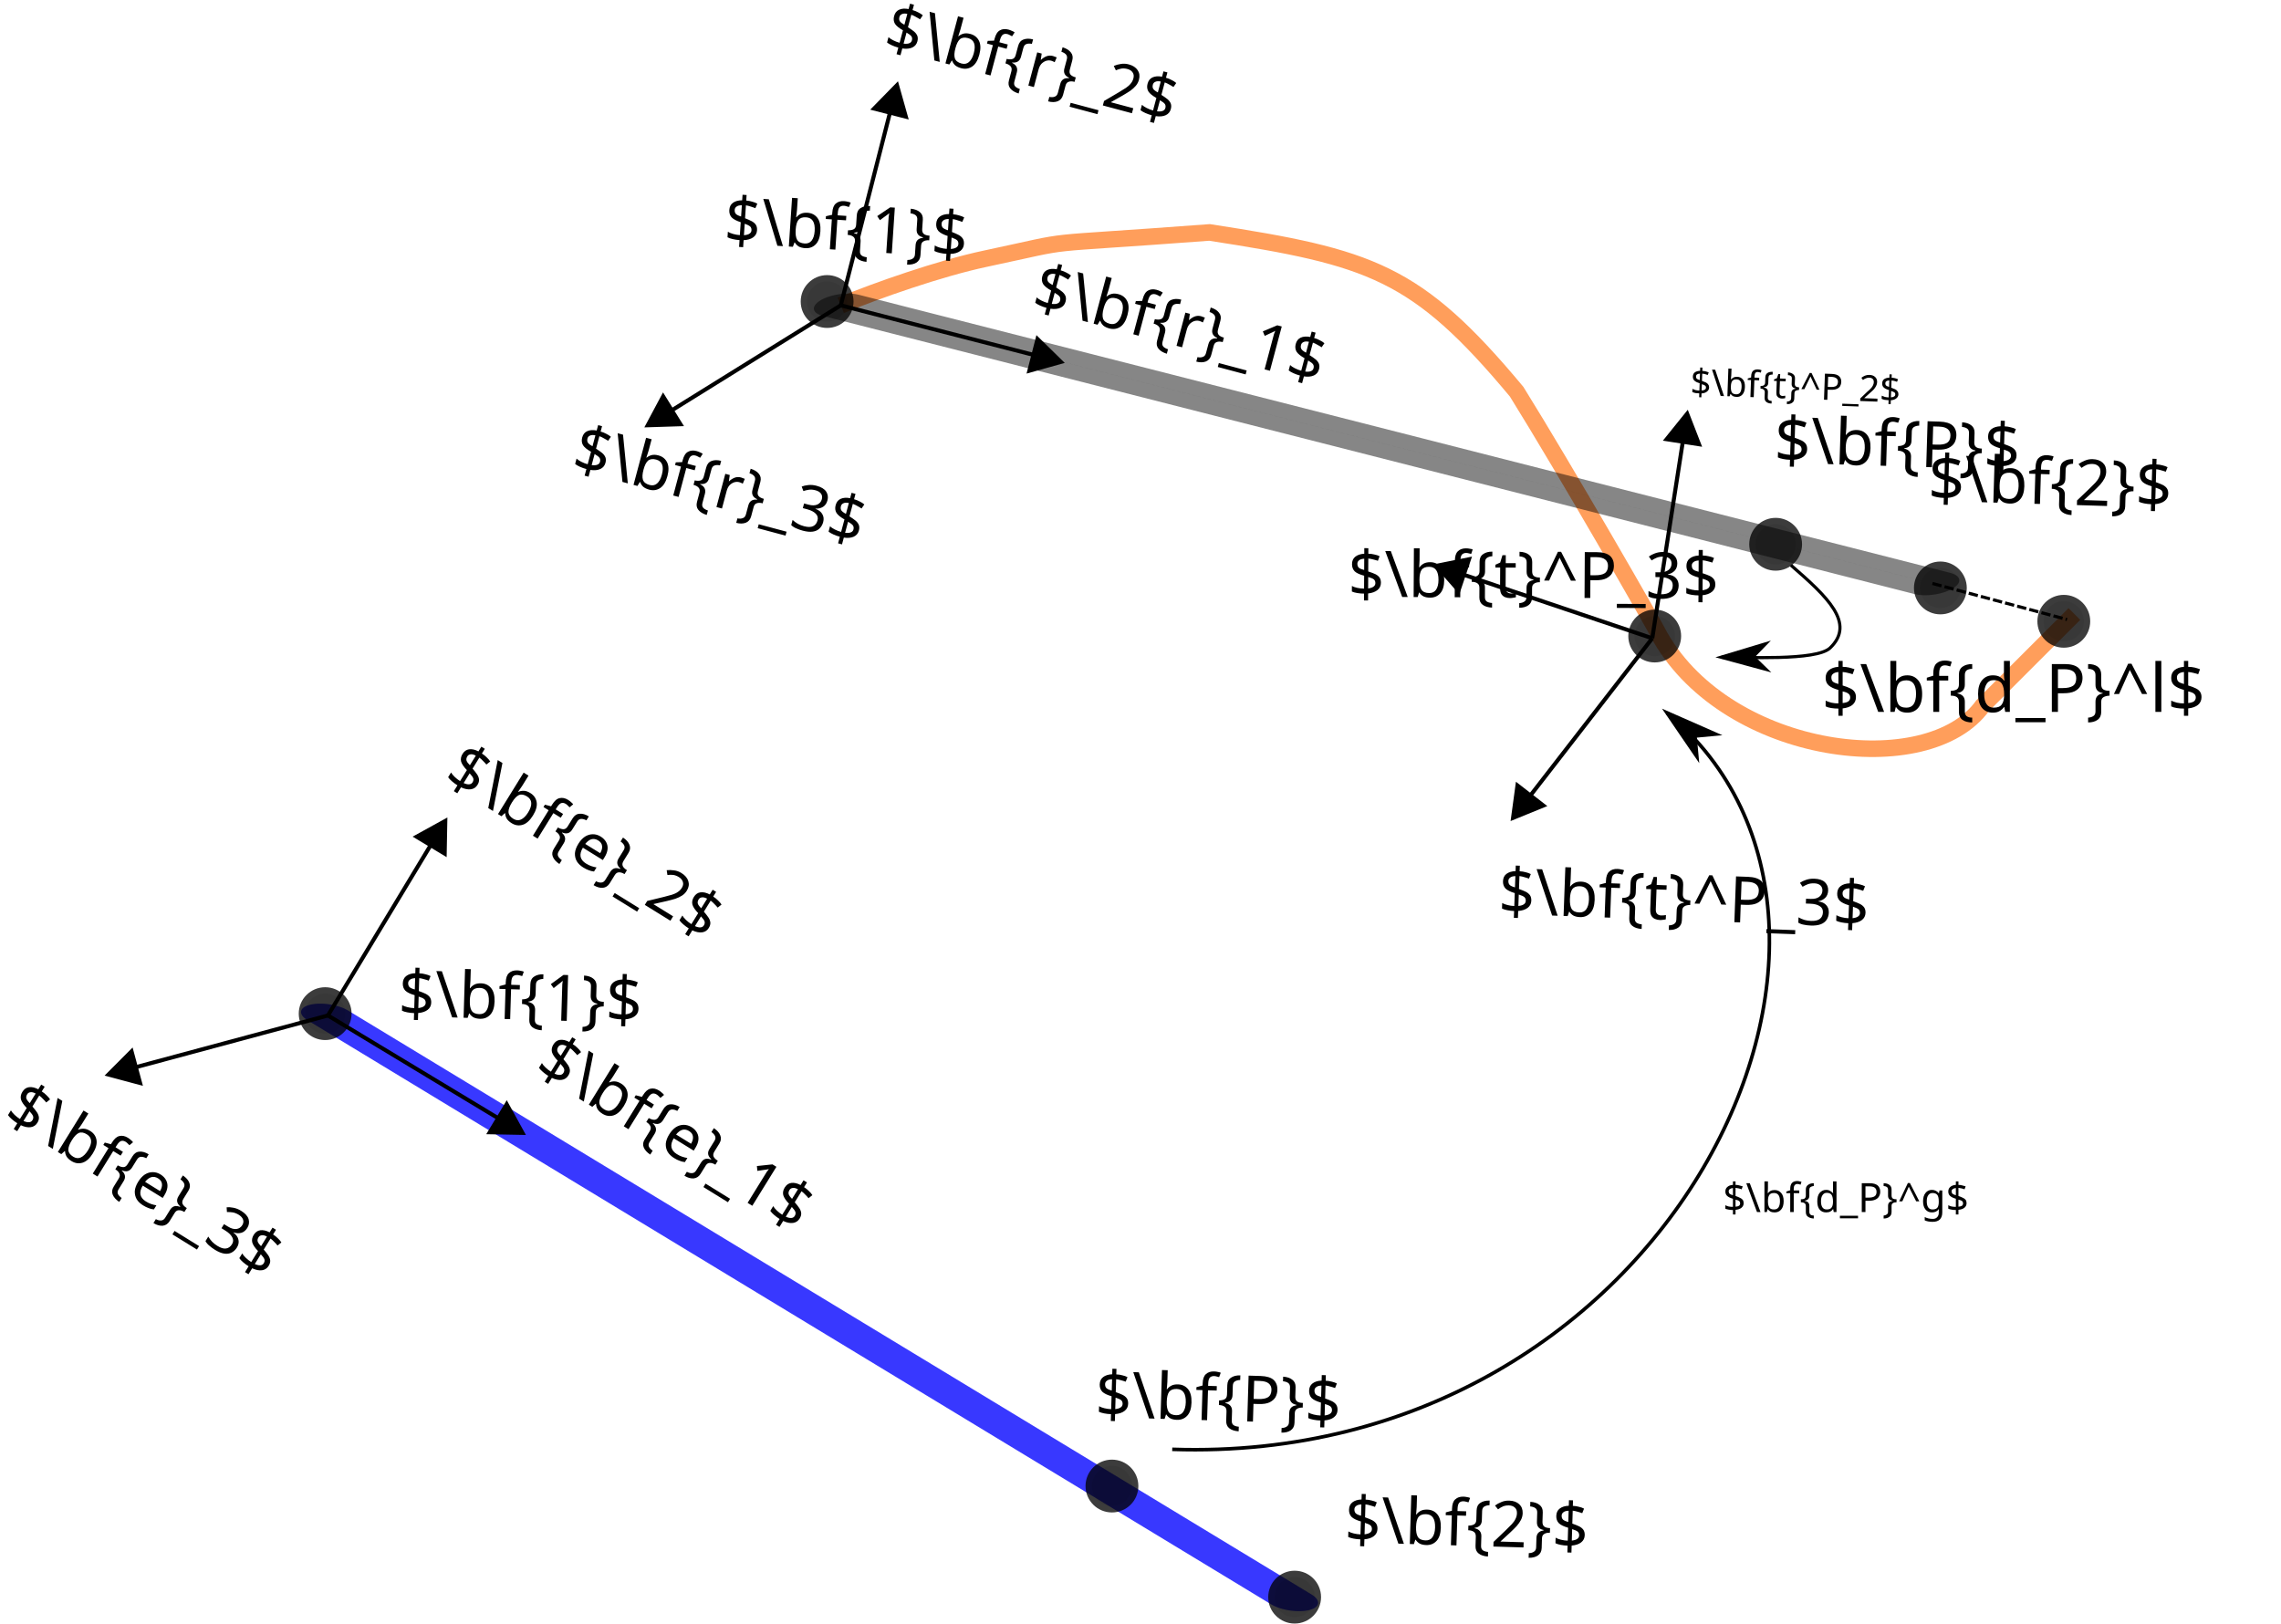
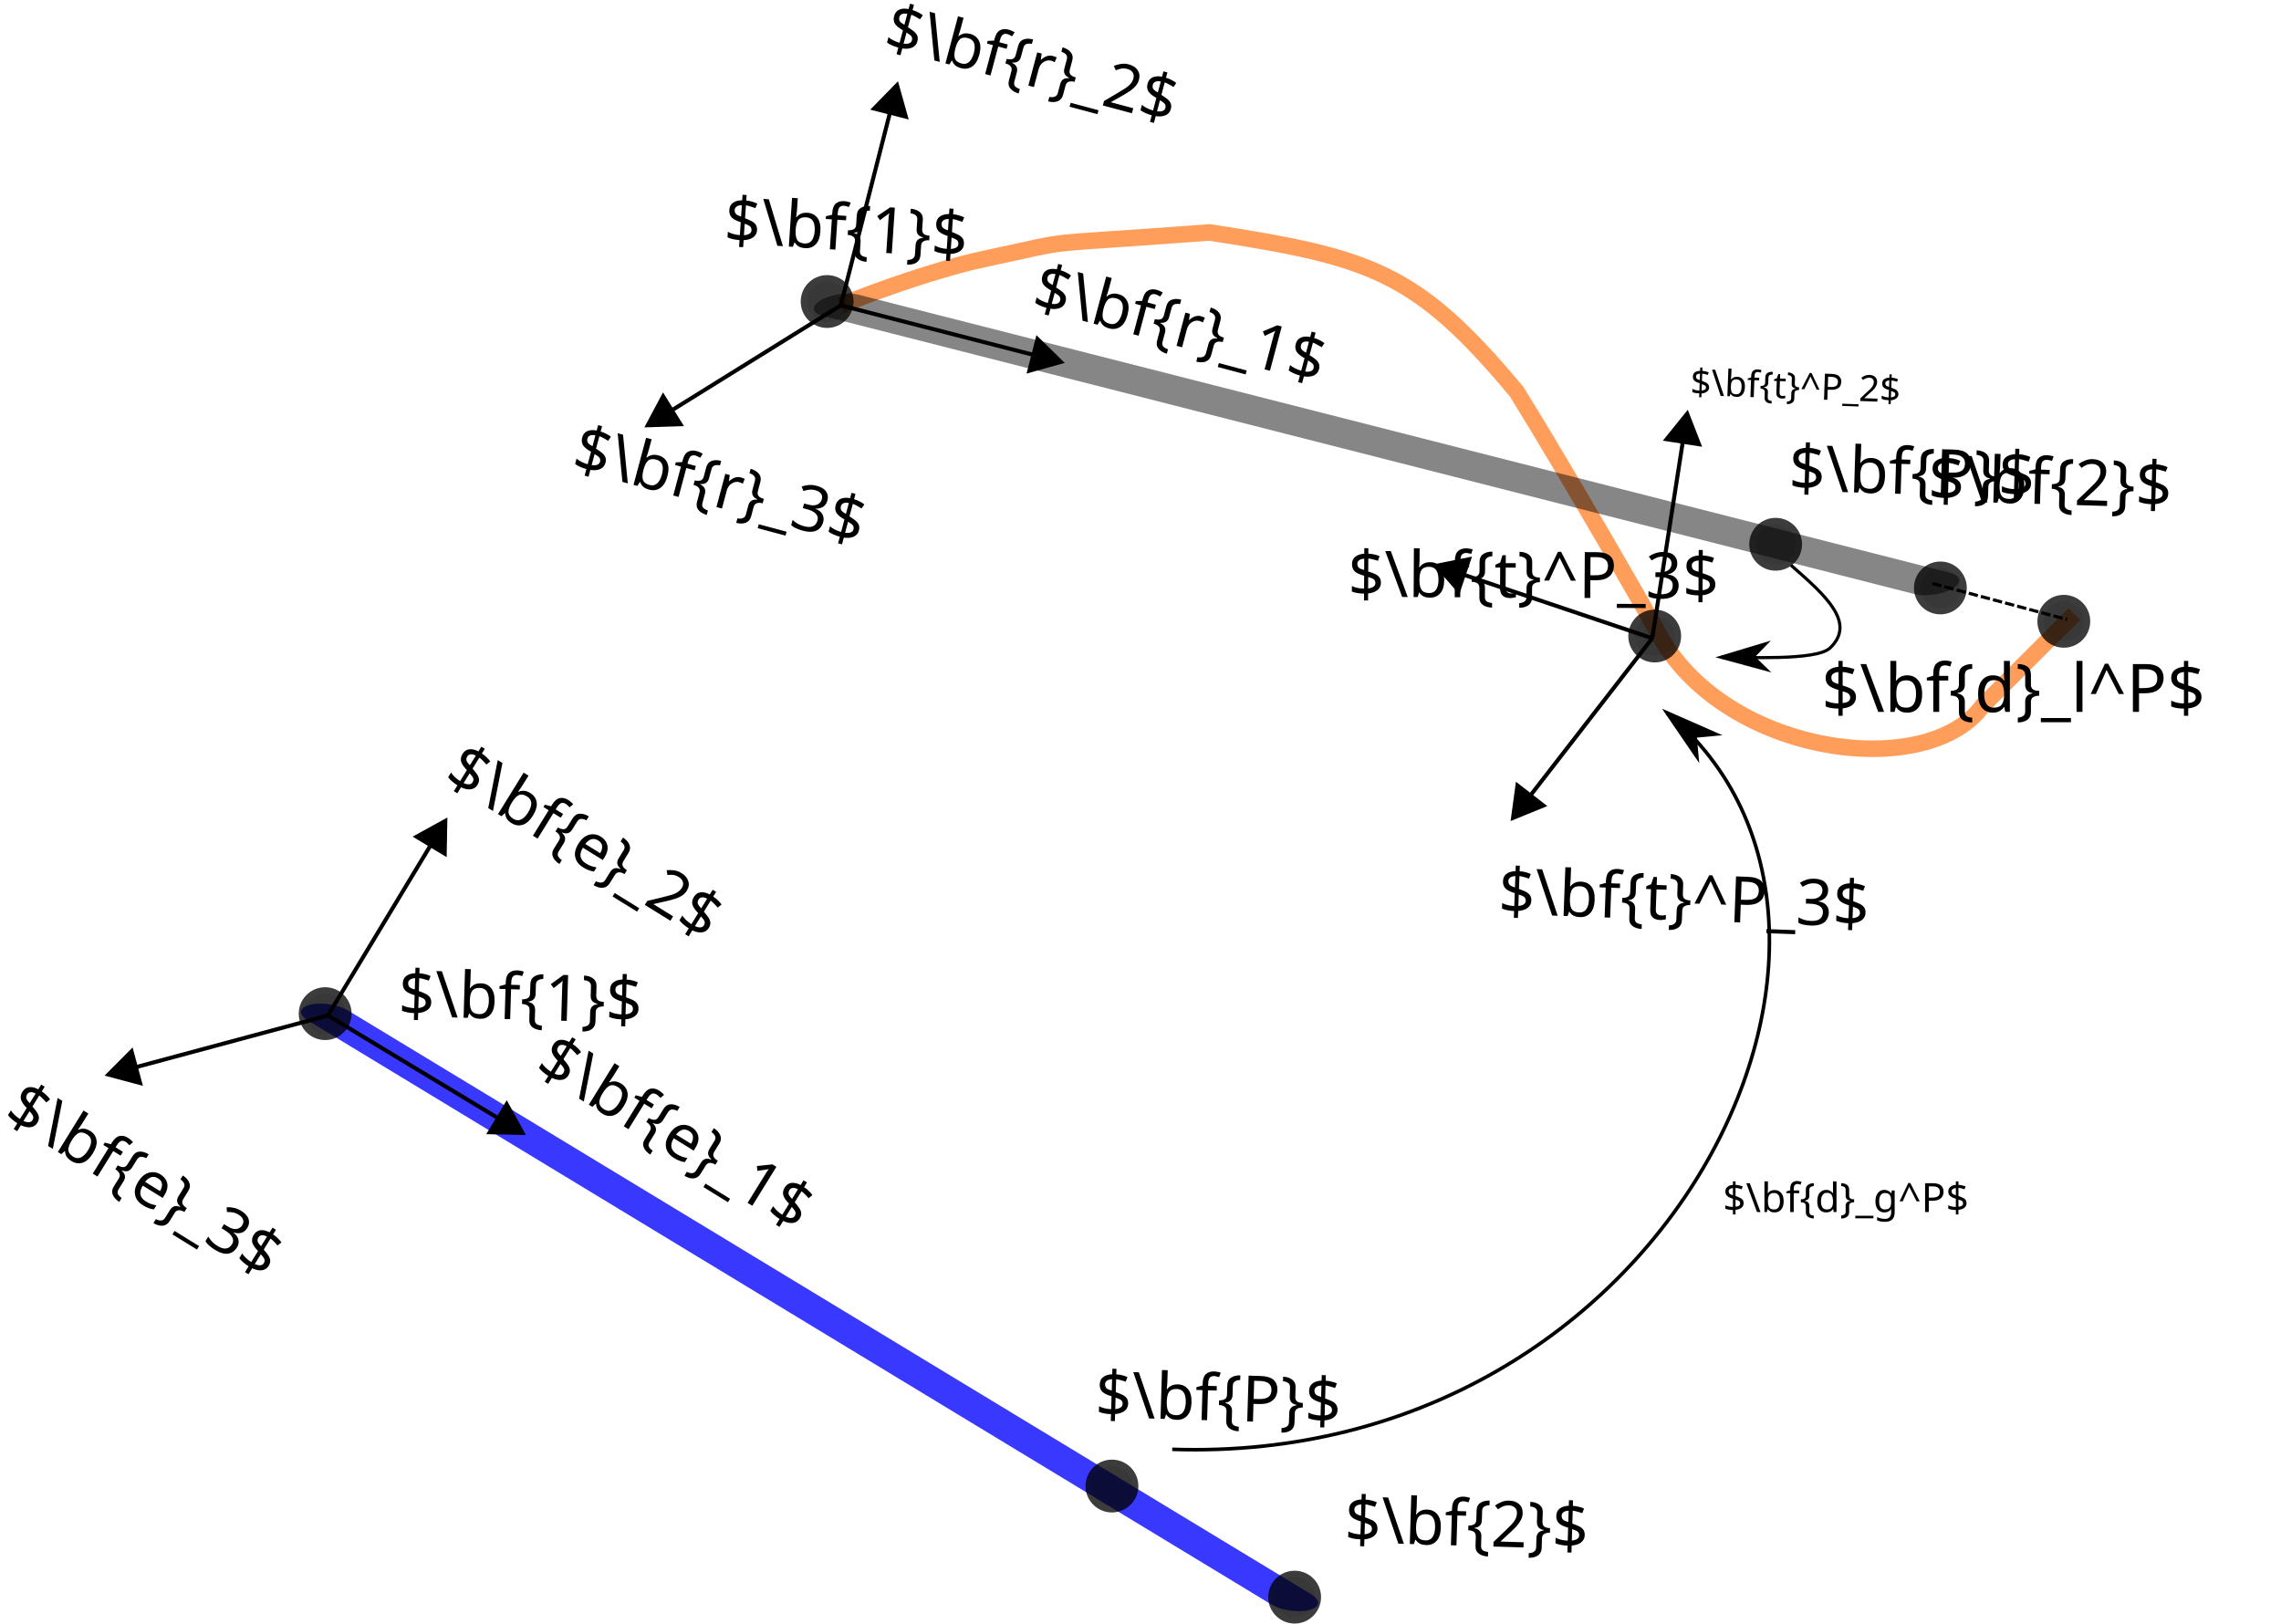
<svg xmlns="http://www.w3.org/2000/svg" width="192.898mm" height="137.304mm" viewBox="0 0 192.898 137.304" version="1.1" id="svg2546">
  <defs id="defs2540">
    <marker orient="auto" refY="0" refX="0" id="Arrow1Lend" style="overflow:visible">
      <path id="path5872" d="M 0,0 5,-5 -12.5,0 5,5 Z" style="fill:#000000;fill-opacity:1;fill-rule:evenodd;stroke:#000000;stroke-width:1pt;stroke-opacity:1" transform="matrix(-0.8,0,0,-0.8,-10,0)" />
    </marker>
    <marker style="overflow:visible" id="TriangleOutL-8-0-2" refX="0" refY="0" orient="auto">
      <path transform="scale(0.8)" style="fill:#000000;fill-opacity:1;fill-rule:evenodd;stroke:#000000;stroke-width:1pt;stroke-opacity:1" d="M 5.77,0 -2.88,5 V -5 Z" id="path1546-6-0-8" />
    </marker>
    <marker style="overflow:visible" id="TriangleOutL-0-0-9" refX="0" refY="0" orient="auto">
      <path transform="scale(0.8)" style="fill:#000000;fill-opacity:1;fill-rule:evenodd;stroke:#000000;stroke-width:1pt;stroke-opacity:1" d="M 5.77,0 -2.88,5 V -5 Z" id="path1546-7-2-3" />
    </marker>
    <marker style="overflow:visible" id="TriangleOutL-0-0-9-8" refX="0" refY="0" orient="auto">
      <path transform="scale(0.8)" style="fill:#000000;fill-opacity:1;fill-rule:evenodd;stroke:#000000;stroke-width:1pt;stroke-opacity:1" d="M 5.77,0 -2.88,5 V -5 Z" id="path1546-7-2-3-1" />
    </marker>
    <marker style="overflow:visible" id="Arrow1Lstart" refX="0" refY="0" orient="auto">
      <path transform="matrix(0.8,0,0,0.8,10,0)" style="fill:#000000;fill-opacity:1;fill-rule:evenodd;stroke:#000000;stroke-width:1pt;stroke-opacity:1" d="M 0,0 5,-5 -12.5,0 5,5 Z" id="path3440" />
    </marker>
    <marker orient="auto" refY="0" refX="0" id="TriangleOutL-8-0" style="overflow:visible">
      <path id="path1546-6-0" d="M 5.77,0 -2.88,5 V -5 Z" style="fill:#000000;fill-opacity:1;fill-rule:evenodd;stroke:#000000;stroke-width:1pt;stroke-opacity:1" transform="scale(0.8)" />
    </marker>
    <marker orient="auto" refY="0" refX="0" id="TriangleOutL-0-0" style="overflow:visible">
      <path id="path1546-7-2" d="M 5.77,0 -2.88,5 V -5 Z" style="fill:#000000;fill-opacity:1;fill-rule:evenodd;stroke:#000000;stroke-width:1pt;stroke-opacity:1" transform="scale(0.8)" />
    </marker>
    <marker style="overflow:visible" id="TriangleOutL-1" refX="0" refY="0" orient="auto">
      <path transform="scale(0.8)" style="fill:#000000;fill-opacity:1;fill-rule:evenodd;stroke:#000000;stroke-width:1pt;stroke-opacity:1" d="M 5.77,0 -2.88,5 V -5 Z" id="path1546-2" />
    </marker>
    <marker orient="auto" refY="0" refX="0" id="TriangleOutL-8-0-2-1-7-0" style="overflow:visible">
      <path id="path1546-6-0-8-6-1-4" d="M 5.77,0 -2.88,5 V -5 Z" style="fill:#000000;fill-opacity:1;fill-rule:evenodd;stroke:#000000;stroke-width:1pt;stroke-opacity:1" transform="scale(0.8)" />
    </marker>
    <marker style="overflow:visible" id="TriangleOutL-8-0-2-1-9" refX="0" refY="0" orient="auto">
      <path transform="scale(0.8)" style="fill:#000000;fill-opacity:1;fill-rule:evenodd;stroke:#000000;stroke-width:1pt;stroke-opacity:1" d="M 5.77,0 -2.88,5 V -5 Z" id="path1546-6-0-8-6-5" />
    </marker>
    <marker orient="auto" refY="0" refX="0" id="TriangleOutL-8-0-2-1-8-1" style="overflow:visible">
      <path id="path1546-6-0-8-6-9-3" d="M 5.77,0 -2.88,5 V -5 Z" style="fill:#000000;fill-opacity:1;fill-rule:evenodd;stroke:#000000;stroke-width:1pt;stroke-opacity:1" transform="scale(0.8)" />
    </marker>
  </defs>
  <g id="layer1" transform="translate(-2.449817,-78.04707)">
    <rect style="opacity:0.78;fill:#0000b6;fill-opacity:0.66;stroke:#0000ff;stroke-width:3.513;stroke-linecap:round;stroke-linejoin:round;stroke-miterlimit:4;stroke-dasharray:none;stroke-dashoffset:0;stroke-opacity:1;paint-order:normal" id="rect4087-1-7" width="95.263" height="0.004" x="235.627" y="176.341" transform="matrix(0.85517,0.5183476,-0.9715151,0.2369778,0,0)" />
    <path id="path4190" d="m 73.552,103.871 c 3.036,-1.252 8.351,-3.123 12.227,-3.945 8.339,-1.771 3.272,-1.044 18.957,-2.222 13.623,2.106 17.491,3.293 25.972,13.47 4.027,6.466 11.74,19.888 12.152,20.759 5.834,10.119 22.667,12.188 27.27,5.78 l 7.744,-7.739" style="fill:none;stroke:#ff6900;stroke-width:1.4;stroke-linecap:butt;stroke-linejoin:miter;stroke-miterlimit:4;stroke-dasharray:none;stroke-opacity:0.642" />
    <circle r="1.701" cy="213.118" cx="111.933" id="path4308-9" style="opacity:0.78;fill:#000000;fill-opacity:1;stroke:#000000;stroke-width:1.065;stroke-linecap:round;stroke-linejoin:round;stroke-miterlimit:4;stroke-dasharray:none;stroke-opacity:0.979;paint-order:normal" />
    <circle r="1.701" cy="163.772" cx="29.948" id="path4308-9-2" style="opacity:0.78;fill:#000000;fill-opacity:1;stroke:#000000;stroke-width:1.065;stroke-linecap:round;stroke-linejoin:round;stroke-miterlimit:4;stroke-dasharray:none;stroke-opacity:0.979;paint-order:normal" />
    <rect transform="matrix(0.9690389,0.2469081,-0.8604301,0.5095684,0,0)" y="116.804" x="179.619" height="0.004" width="95.263" id="rect4087-1" style="opacity:0.78;fill:#000000;fill-opacity:0.66;stroke:#000000;stroke-width:3.513;stroke-linecap:round;stroke-linejoin:round;stroke-miterlimit:4;stroke-dasharray:none;stroke-opacity:0.606;paint-order:normal" />
    <circle r="1.701" cy="127.769" cx="166.542" id="path4308-9-5" style="opacity:0.78;fill:#000000;fill-opacity:1;stroke:#000000;stroke-width:1.065;stroke-linecap:round;stroke-linejoin:round;stroke-miterlimit:4;stroke-dasharray:none;stroke-opacity:0.979;paint-order:normal" />
    <circle r="1.701" cy="103.547" cx="72.397" id="path4308-9-2-9" style="opacity:0.78;fill:#000000;fill-opacity:1;stroke:#000000;stroke-width:1.065;stroke-linecap:round;stroke-linejoin:round;stroke-miterlimit:4;stroke-dasharray:none;stroke-opacity:0.979;paint-order:normal" />
    <text transform="rotate(1.735626)" id="text2122-7-3-4-4-6" y="204.841" x="122.368" style="font-size:5.421px;line-height:1.25;font-family:sans-serif;word-spacing:0px;stroke-width:0.136" xml:space="preserve">
      <tspan dx="0 0 0 0 0 0 0" style="stroke-width:0.136" y="204.841" x="122.368" id="tspan2120-3-6-1-1-1">$\bf{2}$</tspan>
      <tspan id="tspan2124-5-6-5-7-7" style="stroke-width:0.136" y="211.617" x="122.368" />
    </text>
    <text transform="rotate(1.735626)" id="text2122-7-3-4-4-6-8" y="162.785" x="41.037" style="font-size:5.421px;line-height:1.25;font-family:sans-serif;word-spacing:0px;stroke-width:0.136" xml:space="preserve">
      <tspan dx="0 0 0 0 0 0 0" style="stroke-width:0.136" y="162.785" x="41.037" id="tspan2120-3-6-1-1-1-7">$\bf{1}$</tspan>
      <tspan id="tspan2124-5-6-5-7-7-5" style="stroke-width:0.136" y="169.561" x="41.037" />
    </text>
    <text transform="rotate(3.800968)" id="text2122-7-3-4-4-6-8-3" y="94.096" x="69.992" style="font-size:5.421px;line-height:1.25;font-family:sans-serif;word-spacing:0px;stroke-width:0.136" xml:space="preserve">
      <tspan dx="0 0 0 0 0 0 0" style="stroke-width:0.136" y="94.096" x="69.992" id="tspan2120-3-6-1-1-1-7-5">$\bf{1}$</tspan>
      <tspan id="tspan2124-5-6-5-7-7-5-6" style="stroke-width:0.136" y="100.873" x="69.992" />
    </text>
    <text transform="rotate(1.735626)" id="text2122-7-3-4-4-6-3" y="115.314" x="169.023" style="font-size:5.421px;line-height:1.25;font-family:sans-serif;word-spacing:0px;stroke-width:0.136" xml:space="preserve">
      <tspan dx="0 0 0 0 0 0 0" style="stroke-width:0.136" y="115.314" x="169.023" id="tspan2120-3-6-1-1-1-2">$\bf{2}$</tspan>
      <tspan id="tspan2124-5-6-5-7-7-1" style="stroke-width:0.136" y="122.091" x="169.023" />
    </text>
    <circle r="1.701" cy="203.723" cx="96.484" id="path4308-9-1" style="opacity:0.78;fill:#000000;fill-opacity:1;stroke:#000000;stroke-width:1.065;stroke-linecap:round;stroke-linejoin:round;stroke-miterlimit:4;stroke-dasharray:none;stroke-opacity:0.979;paint-order:normal" />
    <circle r="1.701" cy="124.077" cx="152.611" id="path4308-9-1-8" style="opacity:0.78;fill:#000000;fill-opacity:1;stroke:#000000;stroke-width:1.065;stroke-linecap:round;stroke-linejoin:round;stroke-miterlimit:4;stroke-dasharray:none;stroke-opacity:0.979;paint-order:normal" />
    <path id="path1402-2-8-1" d="m 73.552,103.871 4.358,-17.072" style="fill:none;stroke:#000000;stroke-width:0.341;stroke-linecap:butt;stroke-linejoin:miter;stroke-miterlimit:4;stroke-dasharray:none;stroke-opacity:1;marker-end:url(#TriangleOutL-8-0-2)" />
    <path id="path1402-7-4-8" d="M 73.552,103.871 58.585,113.169" style="fill:none;stroke:#000000;stroke-width:0.341;stroke-linecap:butt;stroke-linejoin:miter;stroke-miterlimit:4;stroke-dasharray:none;stroke-opacity:1;marker-end:url(#TriangleOutL-0-0-9)" />
    <text transform="rotate(14.95107)" xml:space="preserve" style="font-size:5.421px;line-height:1.25;font-family:sans-serif;word-spacing:0px;stroke-width:0.136" x="79.273" y="100.573" id="text2122-8-0">
      <tspan id="tspan2120-37-5" x="79.273" y="100.573" style="stroke-width:0.136">$\bf{r}_3$</tspan>
      <tspan x="79.273" y="107.349" style="stroke-width:0.136" id="tspan2124-3-6" />
    </text>
    <text transform="rotate(14.95107)" id="text2122-7-3-2" y="59.325" x="95.564" style="font-size:5.421px;line-height:1.25;font-family:sans-serif;word-spacing:0px;stroke-width:0.136" xml:space="preserve">
      <tspan style="stroke-width:0.136" y="59.325" x="95.564" id="tspan2120-3-6-2">$\bf{r}_2$</tspan>
      <tspan id="tspan2124-5-6-6" style="stroke-width:0.136" y="66.102" x="95.564" />
    </text>
    <text transform="rotate(14.95107)" id="text2122-3-1-6" y="77.358" x="113.347" style="font-size:5.421px;line-height:1.25;font-family:sans-serif;word-spacing:0px;stroke-width:0.136" xml:space="preserve">
      <tspan style="stroke-width:0.136" y="77.358" x="113.347" id="tspan2120-2-2-6">$\bf{r}_1$</tspan>
      <tspan id="tspan2124-7-6-0" style="stroke-width:0.136" y="84.134" x="113.347" />
    </text>
    <path id="path1402-7-4-8-9" d="m 73.552,103.871 17.065,4.386" style="fill:none;stroke:#000000;stroke-width:0.341;stroke-linecap:butt;stroke-linejoin:miter;stroke-miterlimit:4;stroke-dasharray:none;stroke-opacity:1;marker-end:url(#TriangleOutL-0-0-9-8)" />
    <text transform="rotate(1.735626)" id="text2122-7-3-4-4-6-7" y="194.9" x="100.974" style="font-size:5.421px;line-height:1.25;font-family:sans-serif;word-spacing:0px;stroke-width:0.136" xml:space="preserve">
      <tspan dx="0 0 0 0 0 0 0" style="stroke-width:0.136" y="194.9" x="100.974" id="tspan2120-3-6-1-1-1-0">$\bf{P}$</tspan>
      <tspan id="tspan2124-5-6-5-7-7-3" style="stroke-width:0.136" y="201.676" x="100.974" />
    </text>
-     <text transform="rotate(1.735626)" id="text2122-7-3-4-4-6-7-0" y="112.485" x="155.922" style="font-size:5.421px;line-height:1.25;font-family:sans-serif;word-spacing:0px;stroke-width:0.136" xml:space="preserve">
-       <tspan dx="0 0 0 0 0 0 0" style="stroke-width:0.136" y="112.485" x="155.922" id="tspan2120-3-6-1-1-1-0-5">$\bf{P}$</tspan>
-       <tspan id="tspan2124-5-6-5-7-7-3-4" style="stroke-width:0.136" y="119.262" x="155.922" />
+     <text transform="rotate(1.735626)" id="text2122-7-3-4-4-6-7-0" y="114.809" x="157.222" style="font-size:5.421px;line-height:1.25;font-family:sans-serif;word-spacing:0px;stroke-width:0.136" xml:space="preserve">
+       <tspan dx="0 0 0 0 0 0 0" style="stroke-width:0.136" y="114.809" x="157.222" id="tspan2120-3-6-1-1-1-0-5">$\bf{P}$</tspan>
+       <tspan id="tspan2124-5-6-5-7-7-3-4" style="stroke-width:0.136" y="121.586" x="157.222" />
    </text>
    <path style="fill:none;stroke:#000000;stroke-width:0.302;stroke-linecap:butt;stroke-linejoin:miter;stroke-miterlimit:4;stroke-dasharray:none;stroke-opacity:1;marker-start:url(#Arrow1Lstart)" d="m 143.452,138.353 c 21.808,18.104 0.268,63.683 -41.87,62.265" id="path2251-7" />
    <circle r="1.701" cy="131.836" cx="142.384" id="path4308-9-1-8-6" style="opacity:0.78;fill:#000000;fill-opacity:1;stroke:#000000;stroke-width:1.065;stroke-linecap:round;stroke-linejoin:round;stroke-miterlimit:4;stroke-dasharray:none;stroke-opacity:0.979;paint-order:normal" />
    <path style="fill:none;stroke:#000000;stroke-width:0.265;stroke-linecap:butt;stroke-linejoin:miter;stroke-miterlimit:4;stroke-dasharray:none;stroke-opacity:1;marker-end:url(#Arrow1Lend)" d="m 153.905,125.848 c 3.065,2.66 5.488,4.906 3.312,6.995 -1.171,1.124 -7.288,0.758 -9.185,0.785" id="path5867" />
    <text xml:space="preserve" style="font-style:normal;font-weight:normal;font-size:3.419px;line-height:1.25;font-family:sans-serif;letter-spacing:0px;word-spacing:0px;fill:#000000;fill-opacity:1;stroke:none;stroke-width:0.085" x="148.142" y="180.551" id="text7443">
-       <tspan id="tspan7441" x="148.142" y="180.551" style="stroke-width:0.085">$\bf{d_P}^g$</tspan>
+       <tspan id="tspan7441" x="148.142" y="180.551" style="stroke-width:0.085">$\bf{d}_g^P$</tspan>
    </text>
    <text xml:space="preserve" style="font-style:normal;font-weight:normal;font-size:5.667px;line-height:1.25;font-family:sans-serif;letter-spacing:0px;word-spacing:0px;fill:#000000;fill-opacity:1;stroke:none;stroke-width:0.142" x="156.479" y="138.251" id="text7443-1">
-       <tspan id="tspan7441-9" x="156.479" y="138.251" style="stroke-width:0.142">$\bf{d_P}^l$</tspan>
+       <tspan id="tspan7441-9" x="156.479" y="138.251" style="stroke-width:0.142">$\bf{d}_l^P$</tspan>
    </text>
    <path id="path1402-0" d="m 30.18,163.927 15.086,9.103" style="fill:none;stroke:#000000;stroke-width:0.341;stroke-linecap:butt;stroke-linejoin:miter;stroke-miterlimit:4;stroke-dasharray:none;stroke-opacity:1;marker-end:url(#TriangleOutL-1)" />
    <path style="fill:none;stroke:#000000;stroke-width:0.341;stroke-linecap:butt;stroke-linejoin:miter;stroke-miterlimit:4;stroke-dasharray:none;stroke-opacity:1;marker-end:url(#TriangleOutL-8-0)" d="m 30.18,163.927 9.103,-15.086" id="path1402-2-8" />
    <path style="fill:none;stroke:#000000;stroke-width:0.341;stroke-linecap:butt;stroke-linejoin:miter;stroke-miterlimit:4;stroke-dasharray:none;stroke-opacity:1;marker-end:url(#TriangleOutL-0-0)" d="m 30.18,163.927 -17.014,4.58" id="path1402-7-4" />
    <text id="text2122-8" y="145.374" x="92.971" style="font-size:5.421px;line-height:1.25;font-family:sans-serif;word-spacing:0px;stroke-width:0.136" xml:space="preserve" transform="rotate(31.73563)">
      <tspan style="stroke-width:0.136" y="145.374" x="92.971" id="tspan2120-37">$\bf{e}_3$</tspan>
      <tspan id="tspan2124-3" style="stroke-width:0.136" y="152.15" x="92.971" />
    </text>
    <text xml:space="preserve" style="font-size:5.421px;line-height:1.25;font-family:sans-serif;word-spacing:0px;stroke-width:0.136" x="109.597" y="101.489" id="text2122-7-3" transform="rotate(31.73563)">
      <tspan id="tspan2120-3-6" x="109.597" y="101.489" style="stroke-width:0.136" dx="0 0 0 0 0 0 0 -0.267">$\bf{e}_2$</tspan>
      <tspan x="109.597" y="108.265" style="stroke-width:0.136" id="tspan2124-5-6" />
    </text>
    <text xml:space="preserve" style="font-size:5.421px;line-height:1.25;font-family:sans-serif;word-spacing:0px;stroke-width:0.136" x="129.058" y="118.35" id="text2122-3-1" transform="rotate(31.73563)">
      <tspan id="tspan2120-2-2" x="129.058" y="118.35" style="stroke-width:0.136">$\bf{e}_1$</tspan>
      <tspan x="129.058" y="125.127" style="stroke-width:0.136" id="tspan2124-7-6" />
    </text>
    <path id="path1402-2-8-1-4-59" d="m 142.177,132.027 -16.697,-5.626" style="fill:none;stroke:#000000;stroke-width:0.341;stroke-linecap:butt;stroke-linejoin:miter;stroke-miterlimit:4;stroke-dasharray:none;stroke-opacity:1;marker-end:url(#TriangleOutL-8-0-2-1-9)" />
    <path style="fill:none;stroke:#000000;stroke-width:0.341;stroke-linecap:butt;stroke-linejoin:miter;stroke-miterlimit:4;stroke-dasharray:none;stroke-opacity:1;marker-end:url(#TriangleOutL-8-0-2-1-7-0)" d="m 142.177,132.027 2.706,-17.411" id="path1402-2-8-1-4-5-6" />
    <path style="fill:none;stroke:#000000;stroke-width:0.341;stroke-linecap:butt;stroke-linejoin:miter;stroke-miterlimit:4;stroke-dasharray:none;stroke-opacity:1;marker-end:url(#TriangleOutL-8-0-2-1-8-1)" d="m 142.177,132.027 -10.794,13.926" id="path1402-2-8-1-4-9-3" />
    <text xml:space="preserve" style="font-size:5.421px;line-height:1.25;font-family:sans-serif;word-spacing:0px;stroke-width:0.136" x="134.69" y="150.494" id="text2122-7-3-4-4" transform="rotate(2.091176)">
      <tspan id="tspan2120-3-6-1-1" x="134.69" y="150.494" style="stroke-width:0.136" dx="0 0 0 0 0 0 0 0 0 -0.267">$\bf{t}^P_3$</tspan>
      <tspan x="134.69" y="157.271" style="stroke-width:0.136" id="tspan2124-5-6-5-7" />
    </text>
    <text transform="rotate(0.306622)" id="text2122-3-1-6-4-2" y="127.883" x="117.113" style="font-size:5.421px;line-height:1.25;font-family:sans-serif;word-spacing:0px;stroke-width:0.136" xml:space="preserve">
      <tspan style="stroke-width:0.136" y="127.883" x="117.113" id="tspan2120-2-2-6-7-25" dx="0 0 0 0 0 0 0">$\bf{t}^P_3$</tspan>
      <tspan id="tspan2124-7-6-0-3-0" style="stroke-width:0.136" y="134.659" x="117.113" />
    </text>
    <text xml:space="preserve" style="font-size:3.07px;line-height:1.25;font-family:sans-serif;word-spacing:0px;stroke-width:0.077" x="149.284" y="106.138" id="text2122-3-1-6-4-8-6" transform="rotate(2.062943)">
      <tspan id="tspan2120-2-2-6-7-2-7" x="149.284" y="106.138" style="stroke-width:0.077" dx="0 0 0 0 0 0 0">$\bf{t}^P_2$</tspan>
      <tspan x="149.284" y="109.975" style="stroke-width:0.077" id="tspan2124-7-6-0-3-2-6" />
    </text>
    <circle r="1.701" cy="130.59" cx="176.98" id="path4308-9-5-6" style="opacity:0.78;fill:#000000;fill-opacity:1;stroke:#000000;stroke-width:1.065;stroke-linecap:round;stroke-linejoin:round;stroke-miterlimit:4;stroke-dasharray:none;stroke-opacity:0.979;paint-order:normal" />
    <path style="fill:none;stroke:#000000;stroke-width:0.265;stroke-linecap:butt;stroke-linejoin:miter;stroke-opacity:1;stroke-miterlimit:4;stroke-dasharray:0.795,0.265;stroke-dashoffset:0" d="m 165.869,127.39 11.384,3.05" id="path2895" />
  </g>
</svg>
